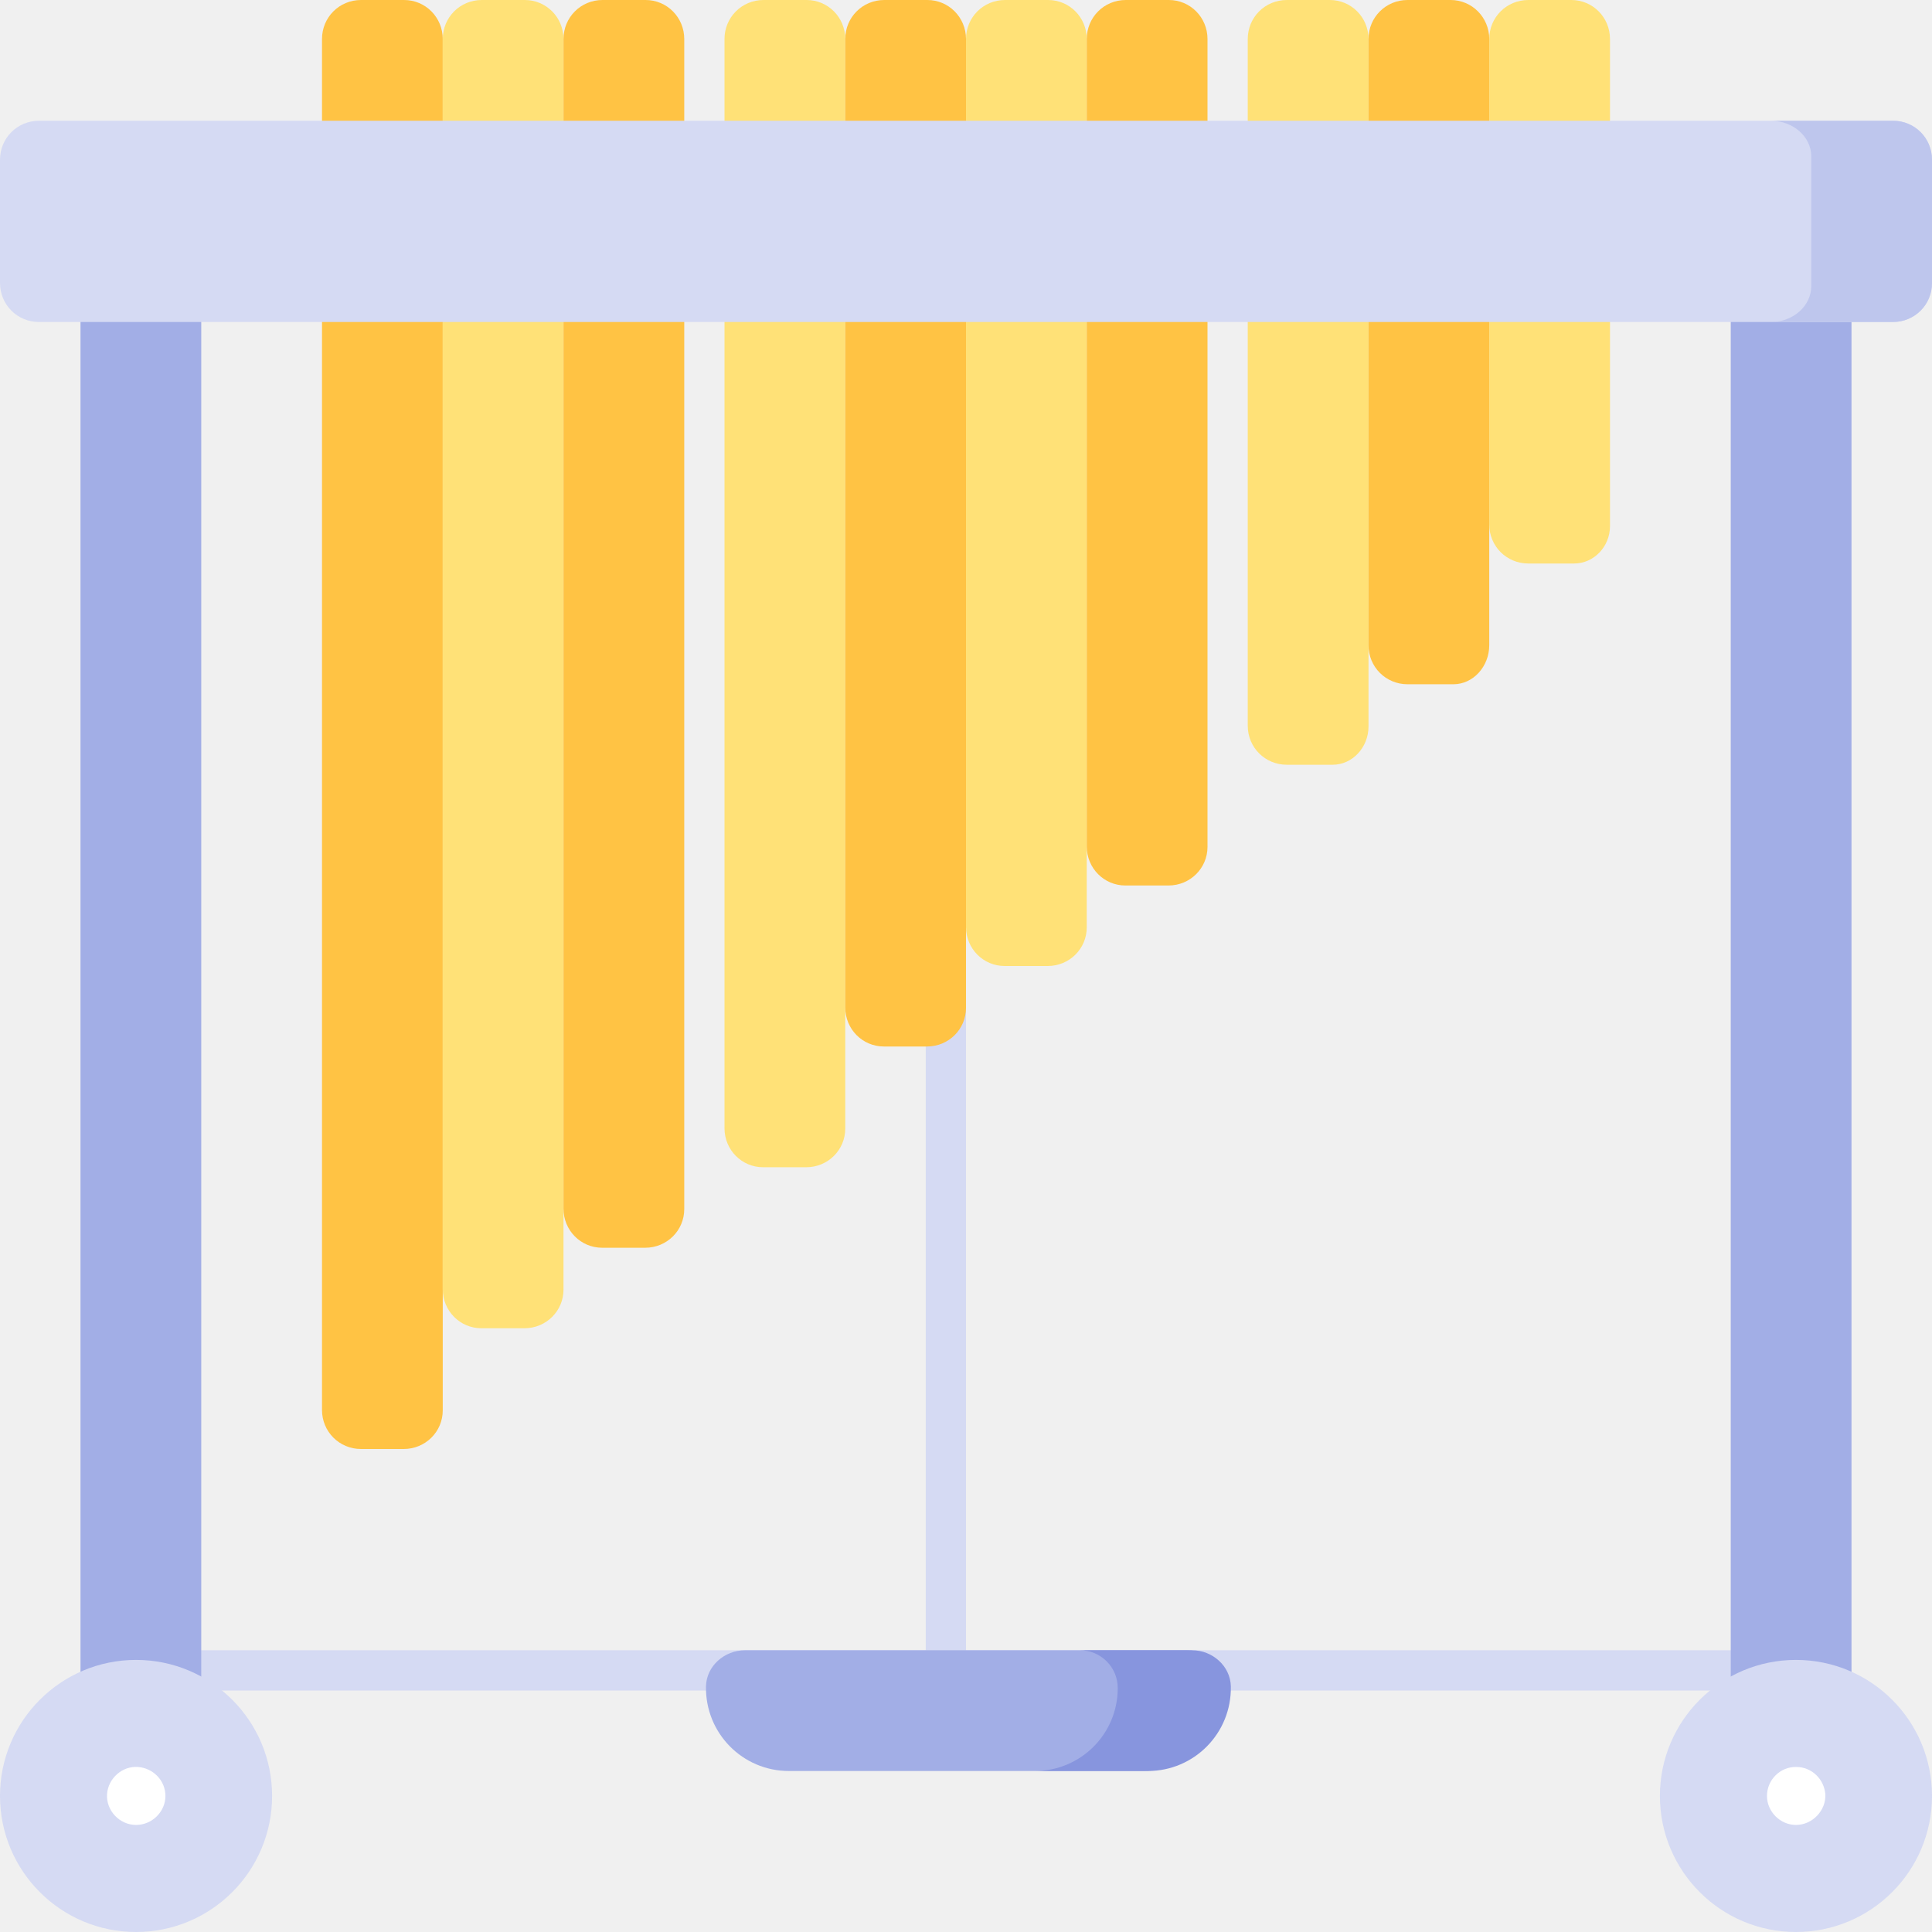
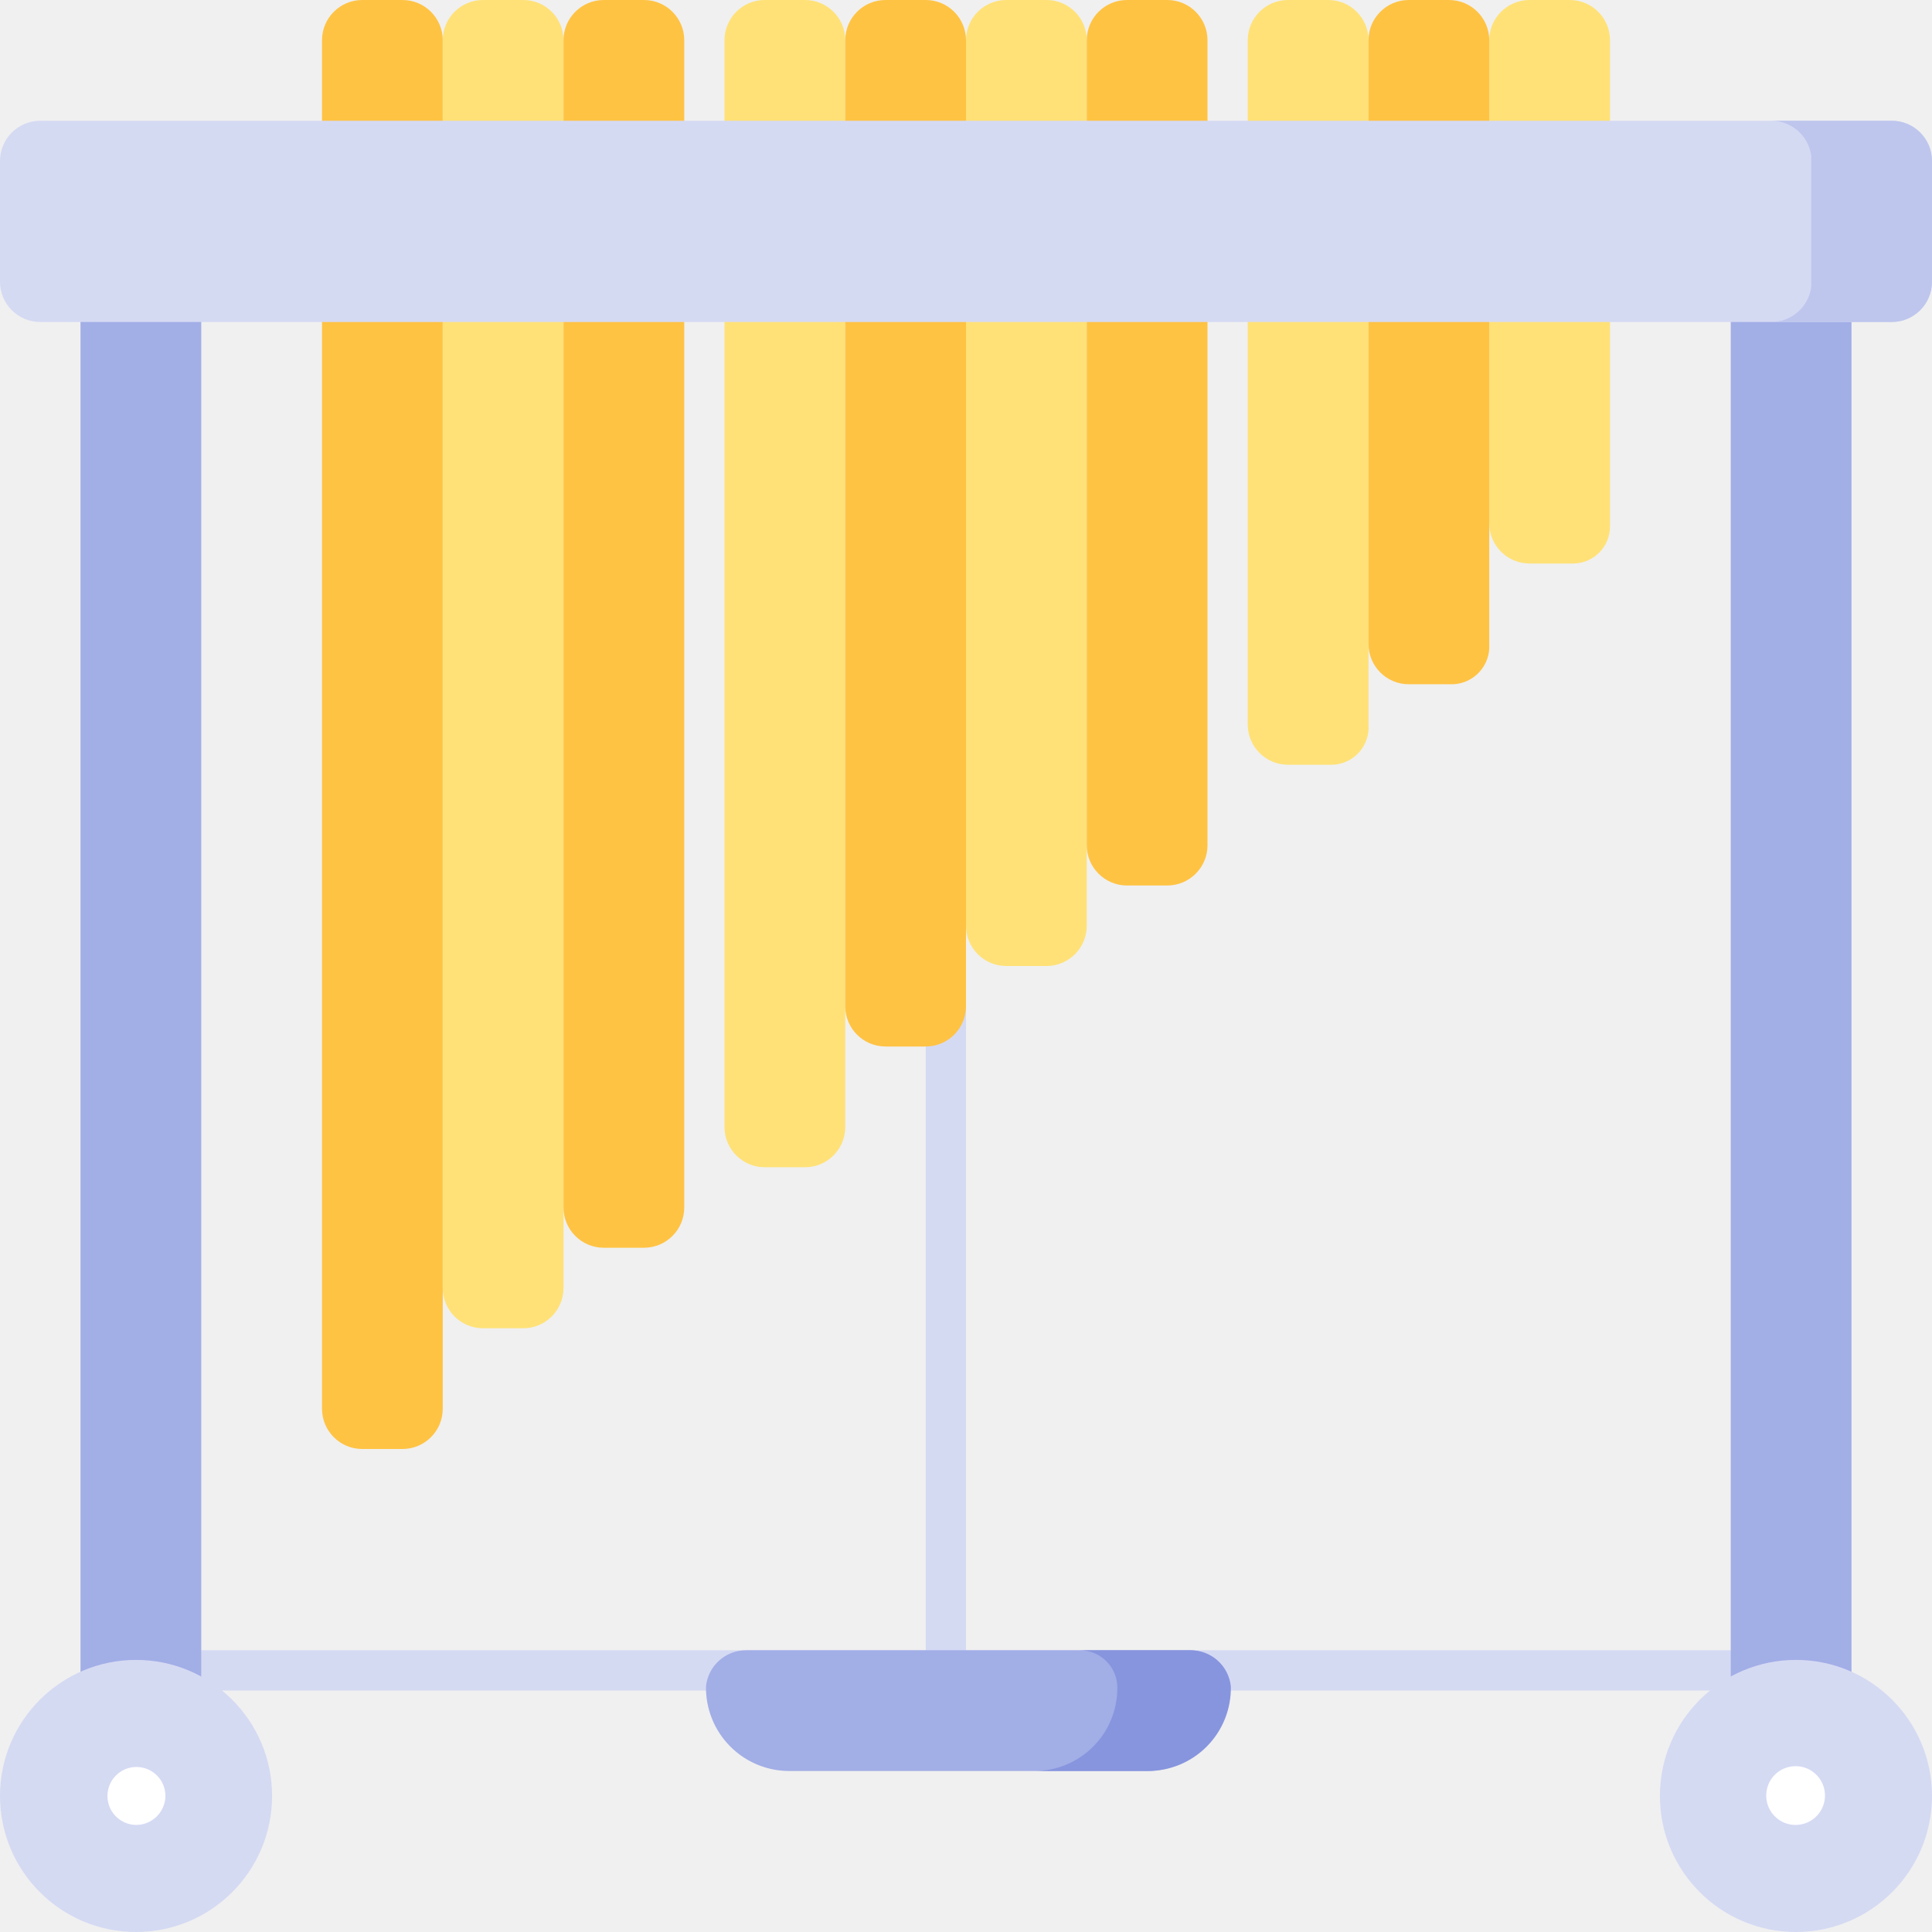
- <svg xmlns="http://www.w3.org/2000/svg" version="1.1" x="0px" y="0px" viewBox="0 0 48 48" style="enable-background:new 0 0 48 48;" xml:space="preserve">
-   <style type="text/css">
- 	.st0{fill:#F5DAA7;}
- 	.st1{fill:#EDC472;}
- 	.st2{fill:#BC9B5B;}
- 	.st3{fill:#9A6A53;}
- 	.st4{fill:#855B47;}
- 	.st5{fill:#F4E2C1;}
- 	.st6{fill:#F7F7F7;}
- 	.st7{fill:#C8C3CA;}
- 	.st8{fill:#B78C7A;}
- 	.st9{fill:#7A5341;}
- 	.st10{fill:#704C3B;}
- 	.st11{fill:#CF9875;}
- 	.st12{fill:#C7865B;}
- 	.st13{clip-path:url(#SVGID_3_);}
- 	.st14{clip-path:url(#SVGID_4_);fill:#FFFFFF;stroke:#231F20;stroke-miterlimit:10;}
- 	.st15{fill:#FFFFFF;stroke:#231F20;stroke-miterlimit:10;}
- 	.st16{fill:none;stroke:#000000;stroke-width:4.5;stroke-miterlimit:10;}
- 	.st17{fill:#463C4B;}
- 	.st18{fill:#555A6E;}
- 	.st19{fill:#F06423;}
- 	.st20{fill:#FAA51E;}
- 	.st21{fill:#D7E6F0;}
- 	.st22{fill:#DADADA;}
- 	.st23{fill:#C4C6C6;}
- 	.st24{fill:#EDEEEF;}
- 	.st25{fill:#797981;}
- 	.st26{fill:#5A5A63;}
- 	.st27{fill:#494951;}
- 	.st28{fill:#29BAED;}
- 	.st29{fill:#DD9554;}
- 	.st30{fill:#CC8244;}
- 	.st31{fill:#805333;}
- 	.st32{fill:#A56A43;}
- 	.st33{fill:#CB8252;}
- 	.st34{fill:#ECF0F1;}
- 	.st35{fill:#603E26;}
- 	.st36{fill:#F9EAB0;}
- 	.st37{fill:#F5EFCA;}
- 	.st38{fill:#464F5D;}
- 	.st39{fill:#F3D55B;}
- 	.st40{fill:#6F6571;}
- 	.st41{fill:#4B3F4E;}
- 	.st42{fill:#5D5360;}
- 	.st43{fill:#857E87;}
- 	.st44{fill:#ECEAEC;}
- 	.st45{fill:#DAD8DB;}
- 	.st46{fill:#B3E59F;}
- 	.st47{fill:#CCF49F;}
- 	.st48{fill:#792A47;}
- 	.st49{fill:#A62B38;}
- 	.st50{fill:#D22D28;}
- 	.st51{fill:#FF2F19;}
- 	.st52{fill:#FFFFFF;}
- 	.st53{fill:#202666;}
- 	.st54{fill:#FDE6BB;}
- 	.st55{fill:#FE501F;}
- 	.st56{fill:#FD7226;}
- 	.st57{fill:#FCCD76;}
- 	.st58{fill:#FB932C;}
- 	.st59{fill:#4D2857;}
- 	.st60{fill:#B19046;}
- 	.st61{fill:#F0C419;}
- 	.st62{fill:#24AE5F;}
- 	.st63{fill:#E64C3C;}
- 	.st64{fill:#3B97D3;}
- 	.st65{fill:#E74444;}
- 	.st66{fill:#CE3536;}
- 	.st67{fill:#D9DBDD;}
- 	.st68{fill:#E8EDF1;}
- 	.st69{fill:#F3DB70;}
- 	.st70{fill:#D5DAF3;}
- 	.st71{fill:#A2AEE6;}
- 	.st72{fill:#FFC344;}
- 	.st73{fill:#FFE177;}
- 	.st74{fill:#BEC6ED;}
- 	.st75{fill:#8795DE;}
- 	.st76{fill-rule:evenodd;clip-rule:evenodd;fill:#A46A5A;}
- 	.st77{fill-rule:evenodd;clip-rule:evenodd;fill:#845252;}
- 	.st78{fill-rule:evenodd;clip-rule:evenodd;fill:#FFD05B;}
- 	.st79{fill-rule:evenodd;clip-rule:evenodd;fill:#704242;}
- 	.st80{fill-rule:evenodd;clip-rule:evenodd;fill:#FFC244;}
- 	.st81{fill-rule:evenodd;clip-rule:evenodd;fill:#596C76;}
- 	.st82{fill-rule:evenodd;clip-rule:evenodd;fill:#465A61;}
- 	.st83{fill:#A46A5A;}
- 	.st84{fill:#607D8B;}
- 	.st85{fill:#9C27B0;}
- 	.st86{fill:#03A9F4;}
- 	.st87{fill:#8BC34A;}
- 	.st88{fill:#FFC107;}
- 	.st89{fill:#FF9800;}
- 	.st90{fill:#F44336;}
- 	.st91{fill:#D7CCC8;}
- 	.st92{fill:#F57C00;}
- 	.st93{fill:#F9BB4B;}
- 	.st94{fill:#FCF05A;}
- 	.st95{fill:#66342E;}
- 	.st96{fill:#D3843D;}
- 	.st97{fill:#704C55;}
- 	.st98{fill:#5A344B;}
- 	.st99{fill:#E63950;}
- 	.st100{fill:#EFE2DD;}
- 	.st101{fill:#FF435B;}
- 	.st102{fill:#FFF5F5;}
- 	.st103{fill:#9B786F;}
- 	.st104{fill:#925CB4;}
- 	.st105{fill:#814BA2;}
- 	.st106{fill:#6F3F8A;}
- 	.st107{fill:#FFD185;}
- 	.st108{fill:#FFBA48;}
- 	.st109{fill:#FF5A35;}
- 	.st110{fill:#FF7A3C;}
- 	.st111{fill:#FFE8C2;}
- 	.st112{fill:#4F4F4F;}
- 	.st113{fill:#FF3A2F;}
- 	.st114{fill:#353535;}
- 	.st115{fill:#FB4A59;}
- 	.st116{fill:#F82F40;}
- 	.st117{fill:#3F5959;}
- 	.st118{fill:#384848;}
- 	.st119{fill:#EFF5F6;}
- 	.st120{fill:#CBE5E7;}
- 	.st121{fill:#FCC16D;}
- 	.st122{fill:#FCB44D;}
- 	.st123{fill:#A66856;}
- 	.st124{fill:#735458;}
- 	.st125{fill:#FFDEA9;}
- 	.st126{fill:#5C4346;}
- 	.st127{fill:#8F5040;}
- 	.st128{fill:#595959;}
- 	.st129{fill:#7F221C;}
- 	.st130{fill:#913122;}
- 	.st131{fill:#FFEFB0;}
- 	.st132{fill:#DB2116;}
- 	.st133{fill:#883F2E;}
- 	.st134{fill:#A44F3E;}
- 	.st135{fill:#D8AA5E;}
- 	.st136{fill:#E9B665;}
- 	.st137{fill:#E19974;}
- 	.st138{fill:#FFEFD2;}
- 	.st139{fill:#D7D0D6;}
- 	.st140{fill:#E8AD8C;}
- 	.st141{fill:#6D3326;}
- 	.st142{fill:#BA5D4F;}
- 	.st143{fill:#F5A871;}
- 	.st144{fill:#E89A5E;}
- 	.st145{fill:#A34F41;}
- 	.st146{fill:#D68A5A;}
- 	.st147{fill:#FFE5C4;}
- 	.st148{fill:#FDD1A7;}
- 	.st149{fill:#873F30;}
- 	.st150{fill:#C86F5C;}
- 	.st151{fill:#6C3328;}
- 	.st152{fill:#54231D;}
- 	.st153{fill:#B5B1B3;}
- 	.st154{fill:#FEC93E;}
- 	.st155{fill:#EFB533;}
- 	.st156{fill:#F7A738;}
- 	.st157{fill:#EA952F;}
- 	.st158{fill:#FD6E2E;}
- 	.st159{fill:#EA551B;}
- 	.st160{fill:#F5A257;}
- 	.st161{fill:#DB8F52;}
- 	.st162{fill:#75360D;}
- 	.st163{fill:#FFBF7B;}
- 	.st164{fill:#00CCB2;}
- 	.st165{fill:#00AB94;}
- 	.st166{fill:#FEA832;}
- 	.st167{fill:#FF8700;}
- 	.st168{fill:#00EED0;}
- 	.st169{fill:#FFD400;}
- 	.st170{fill:#FDBF00;}
- 	.st171{fill:#08B865;}
- 	.st172{fill:#E41F2D;}
- 	.st173{fill:#FD4755;}
- 	.st174{fill:#FB2B3A;}
- 	.st175{fill:#FED2A4;}
- 	.st176{fill:#FFE5C2;}
- 	.st177{fill:#FFBD86;}
- 	.st178{fill:#FE99A0;}
- 	.st179{fill:#FD8087;}
- 	.st180{fill:#C57A44;}
- 	.st181{fill:#09A755;}
- 	.st182{fill:#FEDF30;}
- 	.st183{fill:#FED402;}
- 	.st184{fill:#FAC600;}
- 	.st185{fill:#46CC8D;}
- 	.st186{fill:#00C27A;}
- 	.st187{fill:#FE7701;}
- 	.st188{fill:#FE860A;}
- 	.st189{fill:#C41926;}
- 	.st190{fill:#E89C5D;}
- 	.st191{fill:#F4B37D;}
- 	.st192{fill:#E8626C;}
- 	.st193{fill:#40C6C2;}
- 	.st194{fill:#FFC999;}
- 	.st195{fill:#4A4A68;}
- 	.st196{fill:#333356;}
- 	.st197{fill:#EDEDED;}
- 	.st198{fill:#C9C9C9;}
- 	.st199{fill:#FF9900;}
- 	.st200{fill:#FFCE00;}
- 	.st201{fill:#FBBD00;}
- 	.st202{fill:#ED8100;}
- 	.st203{fill:#FFE431;}
- 	.st204{fill:#FF9F00;}
- 	.st205{fill:#FFE666;}
- 	.st206{fill:#FFBF00;}
- 	.st207{fill:#FCCD31;}
- 	.st208{fill:#F2B016;}
- 	.st209{fill:#4A4D4F;}
- 	.st210{fill:#D3CBC2;}
- 	.st211{fill:#6D7072;}
- 	.st212{fill:#BAAFA6;}
- 	.st213{fill:#888C8E;}
- 	.st214{fill:#B4B4B4;}
- 	.st215{fill:#FFE999;}
- 	.st216{fill:#FFCF3B;}
- 	.st217{fill:#C1C1C1;}
- 	.st218{fill:#FFBC19;}
- 	.st219{fill:#94E6FF;}
- 	.st220{fill:#315F83;}
- 	.st221{fill:#267EA8;}
- 	.st222{fill:#3B3F5F;}
- 	.st223{fill:#D8F2FB;}
- 	.st224{fill:#35495E;}
- 	.st225{fill:#556080;}
- 	.st226{fill:#E4C05C;}
- 	.st227{fill:#E4C05C;stroke:#E4C05C;stroke-width:2;stroke-linecap:round;stroke-linejoin:round;stroke-miterlimit:10;}
- 	.st228{fill:#B57F5F;}
- 	.st229{fill:#966A5B;}
- 	.st230{fill:#FFD15B;}
- 	.st231{fill:#A5C3DC;}
- 	.st232{fill:#8697CB;}
- 	.st233{fill:#E0E0E0;}
- 	.st234{fill:#CCCCCC;}
- 	.st235{fill:#8E8E8E;}
- 	.st236{fill:#A0A0A0;}
- 	.st237{fill:#E13732;}
- 	.st238{fill:#F05055;}
- 	.st239{fill:#D24605;}
- 	.st240{fill:#FFCE53;}
- 	.st241{fill:#FFB833;}
- 	.st242{fill:#4999D1;}
- 	.st243{fill:#43AAF0;}
- 	.st244{fill:#FF2E23;}
- 	.st245{fill:#FF4A26;}
- 	.st246{fill:#C6805D;}
- 	.st247{fill:#77CC7D;}
- 	.st248{fill:#52BD7E;}
- 	.st249{fill:#98DB7C;}
- 	.st250{fill:#D48C64;}
- 	.st251{fill:#FFD18D;}
- 	.st252{fill:#FBBD80;}
- 	.st253{fill:#F3B573;}
- 	.st254{fill:#434A54;}
- 	.st255{fill:#DA4453;}
- 	.st256{fill:#FFCE54;}
- 	.st257{fill:#ED5564;}
- 	.st258{fill-rule:evenodd;clip-rule:evenodd;fill:#4BC3EF;}
- 	.st259{fill-rule:evenodd;clip-rule:evenodd;fill:#1BADDE;}
- 	.st260{fill-rule:evenodd;clip-rule:evenodd;fill:#DBD8DB;}
- 	.st261{fill-rule:evenodd;clip-rule:evenodd;fill:#C9BFC8;}
- 	.st262{fill:#421815;}
- 	.st263{fill:#FCB982;}
- 	.st264{fill:#FDDBBF;}
- 	.st265{fill:#FCCA9F;}
- 	.st266{fill:#C6865C;}
- 	.st267{fill:#B16E3D;}
- 	.st268{fill:#454545;}
- 	.st269{fill:#EFECEF;}
- 	.st270{fill:#E2DFE2;}
- 	.st271{fill:#3F3736;}
- 	.st272{fill:#C4755B;}
- 	.st273{fill:#FFE3A1;}
- 	.st274{fill-rule:evenodd;clip-rule:evenodd;fill:#D48C64;}
- 	.st275{fill:#DBD8DB;}
- 	.st276{fill:#BB5D4C;}
- 	.st277{fill:#465A61;}
- 	.st278{fill:#596C76;}
- 	.st279{fill:#E5E1E5;}
- 	.st280{fill:#7A8C98;}
- 	.st281{fill:#FEDBA6;}
- 	.st282{fill:#EAB14D;}
- 	.st283{fill:#617881;}
- 	.st284{fill:#E28086;}
- 	.st285{fill:#DD636E;}
- 	.st286{fill:#FFE07D;}
- 	.st287{fill:#ECBE6B;}
- 	.st288{fill:#E9EDF5;}
- 	.st289{fill:#CDD2E1;}
- 	.st290{fill:#FFAA00;}
- 	.st291{fill:#FF9500;}
- 	.st292{fill:#555A65;}
- 	.st293{fill:#333940;}
- 	.st294{fill:#E6A373;}
- 	.st295{fill:#CC8552;}
- 	.st296{fill:#FFDF40;}
- 	.st297{fill:#FFBE40;}
- 	.st298{fill:#FF9F40;}
- 	.st299{fill:#F77E00;}
- 	.st300{fill:#FFF04A;}
- 	.st301{fill:#00DDC1;}
- 	.st302{fill:#A24603;}
- 	.st303{fill:#F2D813;}
- 	.st304{fill:#803602;}
- 	.st305{fill:#3A3A3A;}
- 	.st306{fill:#AFAFAF;}
- 	.st307{fill:#686868;}
- 	.st308{fill:#925A15;}
- 	.st309{fill:#F3F2F6;}
- 	.st310{fill:#BF7D5A;}
- 	.st311{fill:#AA6256;}
- 	.st312{fill:#894E46;}
- 	.st313{fill:#DBA660;}
- 	.st314{fill:#E49542;}
- 	.st315{fill:#F9EFDA;}
- 	.st316{fill:#756E78;}
- 	.st317{fill:#665E66;}
- 	.st318{fill:#F9F6F9;}
- 	.st319{fill:#BC6C59;}
- 	.st320{fill:#994B39;}
- 	.st321{fill:#FEEC96;}
- 	.st322{fill:#F5DB64;}
- 	.st323{fill:#5D5E69;}
- 	.st324{fill:#FFE09F;}
- 	.st325{fill:#ECBD83;}
- 	.st326{fill:#F6D190;}
- 	.st327{fill:#FF8086;}
- 	.st328{fill:#E5646E;}
- 	.st329{fill:#357DA3;}
- 	.st330{fill:#F48A3B;}
- 	.st331{fill:#FFC233;}
- 	.st332{fill:#CDDEE0;}
- 	.st333{fill:#C8C5C9;}
- 	.st334{fill:#785353;}
- 	.st335{fill:#6E4848;}
- 	.st336{fill:#B7E4F8;}
- 	.st337{fill:#93D6F4;}
- 	.st338{fill:#DBF1FB;}
- 	.st339{fill:#8DCAFC;}
- 	.st340{fill:#64B9FC;}
- 	.st341{fill:#C4E1FF;}
- 	.st342{fill:#B5DBFD;}
- 	.st343{fill:#FEE7C9;}
- 	.st344{fill:#FFD496;}
- 	.st345{fill:#A3E440;}
- 	.st346{fill:#99D53B;}
- 	.st347{fill:#BCEA73;}
- 	.st348{fill:#C76D3D;}
- 	.st349{fill:#AA5E33;}
- 	.st350{fill:#D67F4F;}
- 	.st351{fill:#8DC637;}
- 	.st352{fill:#A79BA7;}
- 	.st353{fill:#7A6D79;}
- 	.st354{fill:#C4E2FF;}
- 	.st355{fill:#60B7FF;}
- 	.st356{fill:#B3DAFE;}
- 	.st357{fill:#F3F0F3;}
- 	.st358{fill:#EFEDEF;}
- 	.st359{fill:#CBC4CC;}
- 	.st360{fill:#26A6FE;}
- 	.st361{fill:#D2555A;}
- 	.st362{fill:#FF6464;}
- 	.st363{fill:#D7DEED;}
- 	.st364{fill:#B8BFD4;}
- 	.st365{fill:#959CB3;}
- 	.st366{fill:#F8C460;}
- 	.st367{fill:#FAAF42;}
- 	.st368{fill:#7A838B;}
- 	.st369{fill:#5D6972;}
- 	.st370{fill:#A7D0E1;}
- 	.st371{fill:#80BBCE;}
- 	.st372{fill:#FFD8CA;}
- 	.st373{fill:#FFBFAE;}
- 	.st374{fill:#FFE5D8;}
- 	.st375{fill:#E5EEF9;}
- 	.st376{fill:#56595E;}
- 	.st377{fill:#7F8284;}
- 	.st378{fill:#A5A5A4;}
- 	.st379{fill:#95A5A5;}
- 	.st380{fill:#BDC3C7;}
- 	.st381{fill:#7F8C8D;}
- </style>
-   <g id="Acoustic_Grand_Keyboard">
-     <g>
-       <g>
-         <path class="st70" d="M43.16,41H24V7.22c0.72-0.4,0.4-0.72,0-0.72c-0.4,0-0.72,0.32-1,0.72V41H4.76     c-0.4-0.48-0.72-0.16-0.72,0.24c0,0.4,0.32,0.72,0.72,0.76h38.4c0.4-0.04,0.72-0.36,0.72-0.76c0-0.4-0.32-0.72-0.72-0.72     L43.16,41z" />
-         <path class="st71" d="M2,7h3v39H2L2,7z" />
-         <path class="st71" d="M43,7h3v39h-3V7z" />
-         <g>
-           <g>
-             <g>
-               <g>
-                 <path class="st72" d="M10.03,36H8.97C8.43,36,8,35.57,8,35.03V0.97C8,0.43,8.43,0,8.97,0h1.07C10.57,0,11,0.43,11,0.97v34.07         C11,35.57,10.57,36,10.03,36z" />
-               </g>
-             </g>
-             <g>
-               <g>
-                 <path class="st73" d="M13.03,33h-1.07C11.43,33,11,32.57,11,32.03V0.97C11,0.43,11.43,0,11.97,0h1.07         C13.57,0,14,0.43,14,0.97v31.07C14,32.57,13.57,33,13.03,33z" />
-               </g>
-             </g>
-             <g>
-               <g>
-                 <path class="st72" d="M16.03,31h-1.07C14.43,31,14,30.57,14,30.03V0.97C14,0.43,14.43,0,14.97,0h1.07         C16.57,0,17,0.43,17,0.97v29.07C17,30.57,16.57,31,16.03,31z" />
-               </g>
-             </g>
-             <g>
-               <g>
-                 <path class="st73" d="M20.03,29h-1.07C18.43,29,18,28.57,18,28.03V0.97C18,0.43,18.43,0,18.97,0h1.07         C20.57,0,21,0.43,21,0.97v27.07C21,28.57,20.57,29,20.03,29z" />
-               </g>
-             </g>
-             <g>
-               <g>
-                 <path class="st72" d="M23.03,26h-1.07C21.43,26,21,25.57,21,25.03V0.97C21,0.43,21.43,0,21.97,0h1.07         C23.57,0,24,0.43,24,0.97v24.07C24,25.57,23.57,26,23.03,26z" />
-               </g>
-             </g>
-             <g>
-               <g>
-                 <path class="st73" d="M26.03,24h-1.07C24.43,24,24,23.57,24,23.03V0.97C24,0.43,24.43,0,24.97,0h1.07         C26.57,0,27,0.43,27,0.97v22.07C27,23.57,26.57,24,26.03,24z" />
-               </g>
-             </g>
-             <g>
-               <g>
-                 <path class="st72" d="M29.03,22h-1.07C27.43,22,27,21.57,27,21.03V0.97C27,0.43,27.43,0,27.97,0h1.07         C29.57,0,30,0.43,30,0.97v20.07C30,21.57,29.57,22,29.03,22z" />
-               </g>
-             </g>
-             <g>
-               <g>
-                 <path class="st73" d="M33.11,19h-1.14C31.43,19,31,18.57,31,18.03V0.97C31,0.43,31.43,0,31.97,0h1.07         C33.57,0,34,0.43,34,0.97v17.08C34,18.57,33.6,19,33.11,19L33.11,19z" />
-               </g>
-             </g>
-             <g>
-               <g>
-                 <path class="st72" d="M36.11,17h-1.14C34.43,17,34,16.57,34,16.03V0.97C34,0.43,34.43,0,34.97,0h1.07         C36.57,0,37,0.43,37,0.97v15.06C37,16.56,36.6,17,36.11,17L36.11,17z" />
-               </g>
-             </g>
-             <g>
-               <g>
-                 <path class="st73" d="M39.11,14h-1.14C37.43,14,37,13.57,37,13.03V0.97C37,0.43,37.43,0,37.97,0h1.07         C39.57,0,40,0.43,40,0.97v12.1C40,13.58,39.6,14,39.11,14L39.11,14z" />
-               </g>
-             </g>
-           </g>
-           <path class="st70" d="M47.03,8H0.97C0.43,8,0,7.57,0,7.03V3.97C0,3.43,0.43,3,0.97,3h46.07C47.57,3,48,3.43,48,3.97v3.07      C48,7.57,47.57,8,47.03,8z" />
-           <path class="st74" d="M48,3.97C48,3.43,47.57,3,47.03,3H44c0.55,0,1,0.4,1,0.88v3.23C45,7.6,44.55,8,44,8h3.03      C47.57,8,48,7.57,48,7.03V3.97z" />
-         </g>
-         <path class="st71" d="M28.39,44h-8.79c-1.15,0-2.08-0.94-2.06-2.1C17.55,41.39,18,41,18.51,41h10.98c0.51,0,0.95,0.39,0.96,0.9     C30.48,43.06,29.54,44,28.39,44z" />
-         <path class="st75" d="M30.58,41.9c-0.01-0.51-0.46-0.9-0.96-0.9h-2.79c0.52,0,0.94,0.42,0.94,0.94c0,1.14-0.92,2.06-2.06,2.06     h2.81C29.67,44,30.6,43.06,30.58,41.9z" />
-         <g>
-           <g>
-             <ellipse class="st70" cx="44.62" cy="44.62" rx="3.38" ry="3.38" />
-             <g>
-               <path class="st52" d="M44.62,45.34c-0.39,0-0.72-0.33-0.72-0.72c0-0.4,0.33-0.73,0.73-0.72c0.38,0,0.69,0.3,0.72,0.68        C45.37,44.98,45.03,45.34,44.62,45.34L44.62,45.34z" />
-             </g>
-           </g>
-           <g>
-             <ellipse class="st70" cx="3.38" cy="44.62" rx="3.38" ry="3.38" />
-             <g>
-               <path class="st52" d="M3.38,45.34c-0.41,0-0.75-0.36-0.72-0.77c0.03-0.39,0.38-0.7,0.77-0.67c0.38,0.03,0.68,0.34,0.68,0.72        C4.11,45.01,3.78,45.34,3.38,45.34z" />
-             </g>
-           </g>
-         </g>
-       </g>
-     </g>
-   </g>
-   <g id="Layer_2">
- </g>
+ <svg xmlns="http://www.w3.org/2000/svg" id="Acoustic_Grand_Keyboard" data-name="Acoustic Grand Keyboard" viewBox="0 0 48 48">
+   <defs>
+     <style>.cls-1{fill:#d5daf3;}.cls-2{fill:#a2aee6;}.cls-3{fill:#ffc344;}.cls-4{fill:#ffe177;}.cls-5{fill:#bec6ed;}.cls-6{fill:#8795de;}.cls-7{fill:#fff;}</style>
+   </defs>
+   <path class="cls-1" d="M43.16,41H24V7.22c.72-.4.4-.72,0-.72a1.35,1.35,0,0,0-1,.72V41H4.76c-.4-.48-.73-.16-.73.24a.79.79,0,0,0,.73.76h38.4a.78.78,0,0,0,.72-.76.72.72,0,0,0-.72-.72Z" />
+   <path class="cls-2" d="M2,7H5V46H2Z" />
+   <path class="cls-2" d="M43,7h3V46H43Z" />
+   <path class="cls-3" d="M10,36H9a1,1,0,0,1-1-1V1A1,1,0,0,1,9,0H10a1,1,0,0,1,1,1V35A1,1,0,0,1,10,36Z" />
+   <path class="cls-4" d="M13,33H12a1,1,0,0,1-1-1V1a1,1,0,0,1,1-1H13a1,1,0,0,1,1,1V32A1,1,0,0,1,13,33Z" />
+   <path class="cls-3" d="M16,31H15a1,1,0,0,1-1-1V1a1,1,0,0,1,1-1H16a1,1,0,0,1,1,1V30A1,1,0,0,1,16,31Z" />
+   <path class="cls-4" d="M20,29H19a1,1,0,0,1-1-1V1a1,1,0,0,1,1-1H20a1,1,0,0,1,1,1V28A1,1,0,0,1,20,29Z" />
+   <path class="cls-3" d="M23,26H22a1,1,0,0,1-1-1V1a1,1,0,0,1,1-1H23a1,1,0,0,1,1,1V25A1,1,0,0,1,23,26Z" />
+   <path class="cls-4" d="M26,24H25a1,1,0,0,1-1-1V1a1,1,0,0,1,1-1H26a1,1,0,0,1,1,1V23A1,1,0,0,1,26,24Z" />
+   <path class="cls-3" d="M29,22H28a1,1,0,0,1-1-1V1a1,1,0,0,1,1-1H29a1,1,0,0,1,1,1V21A1,1,0,0,1,29,22Z" />
+   <path class="cls-4" d="M33.11,19H32a1,1,0,0,1-1-1V1a1,1,0,0,1,1-1H33a1,1,0,0,1,1,1V18a.93.93,0,0,1-.89,1Z" />
+   <path class="cls-3" d="M36.11,17H35a1,1,0,0,1-1-1V1a1,1,0,0,1,1-1H36a1,1,0,0,1,1,1V16a.94.94,0,0,1-.89,1Z" />
+   <path class="cls-4" d="M39.11,14H38a1,1,0,0,1-1-1V1a1,1,0,0,1,1-1H39a1,1,0,0,1,1,1V13.06a.92.92,0,0,1-.89.94Z" />
+   <path class="cls-1" d="M47,8H1A1,1,0,0,1,0,7V4A1,1,0,0,1,1,3H47a1,1,0,0,1,1,1V7A1,1,0,0,1,47,8Z" />
+   <path class="cls-5" d="M48,4a1,1,0,0,0-1-1H44a1,1,0,0,1,1,.88V7.12A1,1,0,0,1,44,8h3a1,1,0,0,0,1-1Z" />
+   <path class="cls-2" d="M28.39,44H19.61a2.07,2.07,0,0,1-2.07-2.1,1,1,0,0,1,1-.9h11a1,1,0,0,1,1,.9A2.07,2.07,0,0,1,28.39,44Z" />
+   <path class="cls-6" d="M30.58,41.9a1,1,0,0,0-1-.9H26.83a.93.93,0,0,1,.93.94A2.06,2.06,0,0,1,25.7,44h2.81A2.06,2.06,0,0,0,30.58,41.9Z" />
+   <circle class="cls-1" cx="44.62" cy="44.62" r="3.38" />
+   <path class="cls-7" d="M44.62,45.34a.73.73,0,1,1,.72-.77.73.73,0,0,1-.72.77Z" />
+   <circle class="cls-1" cx="3.38" cy="44.62" r="3.38" />
+   <path class="cls-7" d="M3.38,45.34a.72.72,0,1,1,.73-.72A.73.73,0,0,1,3.38,45.34Z" />
</svg>
